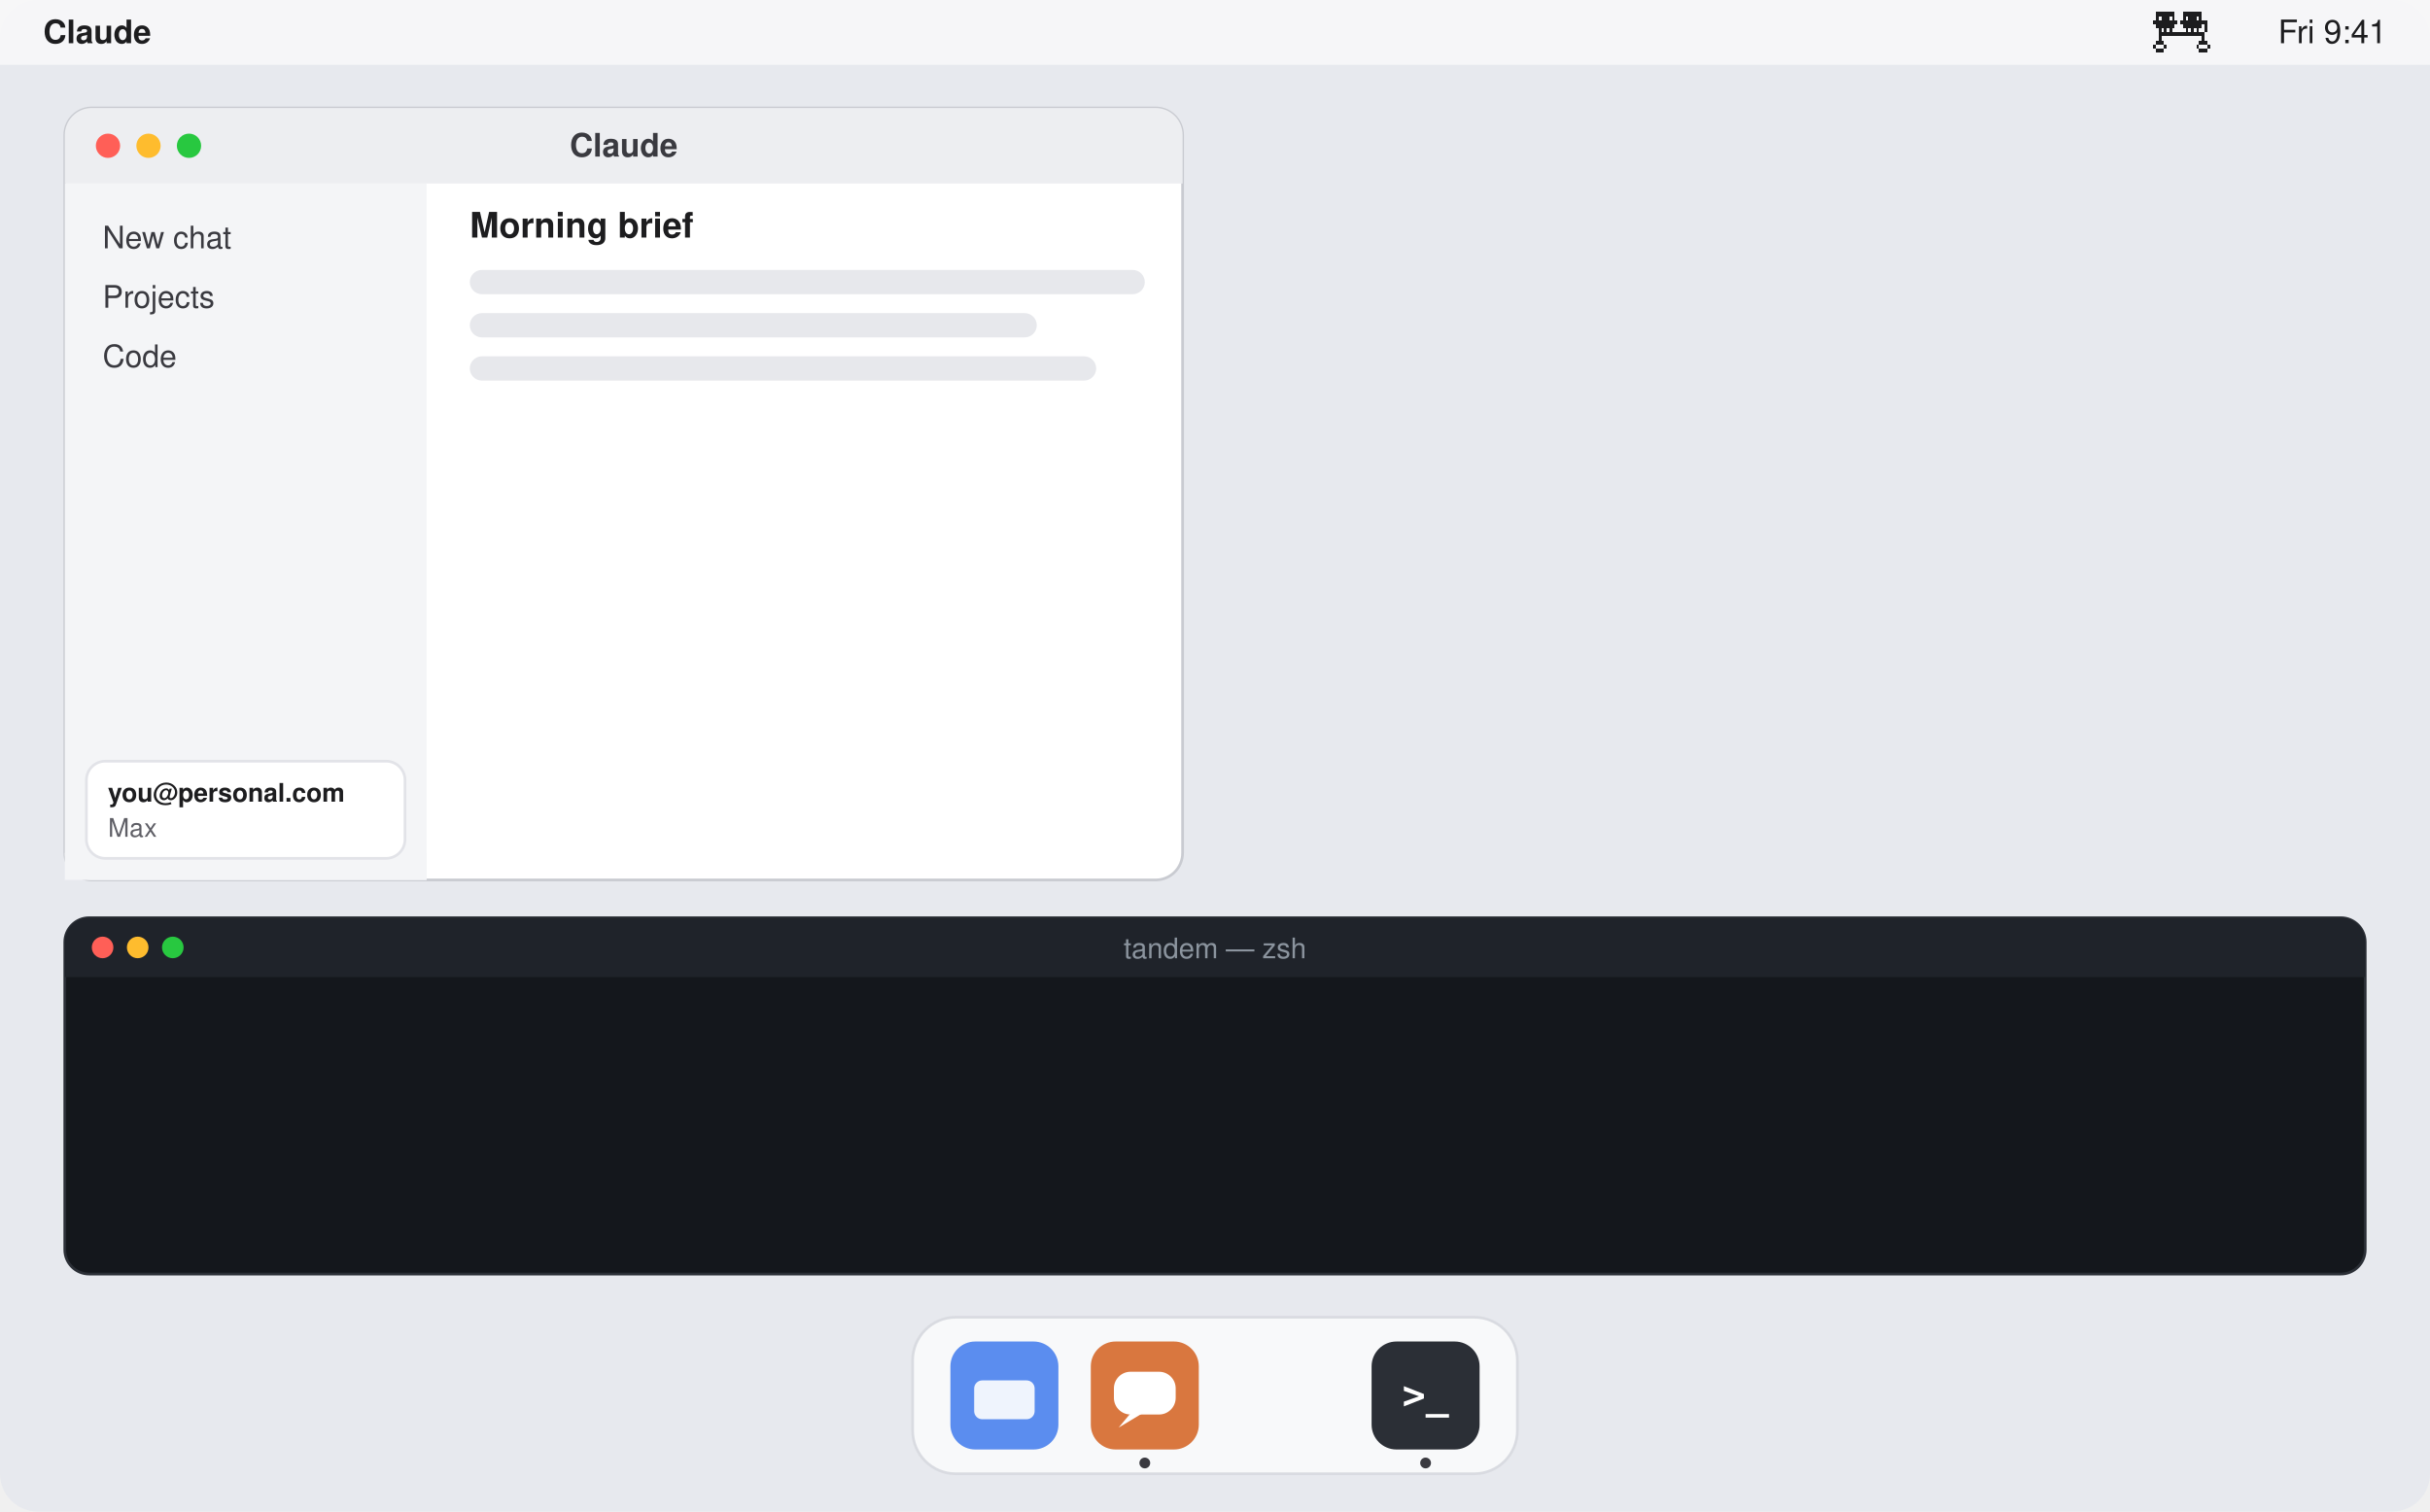
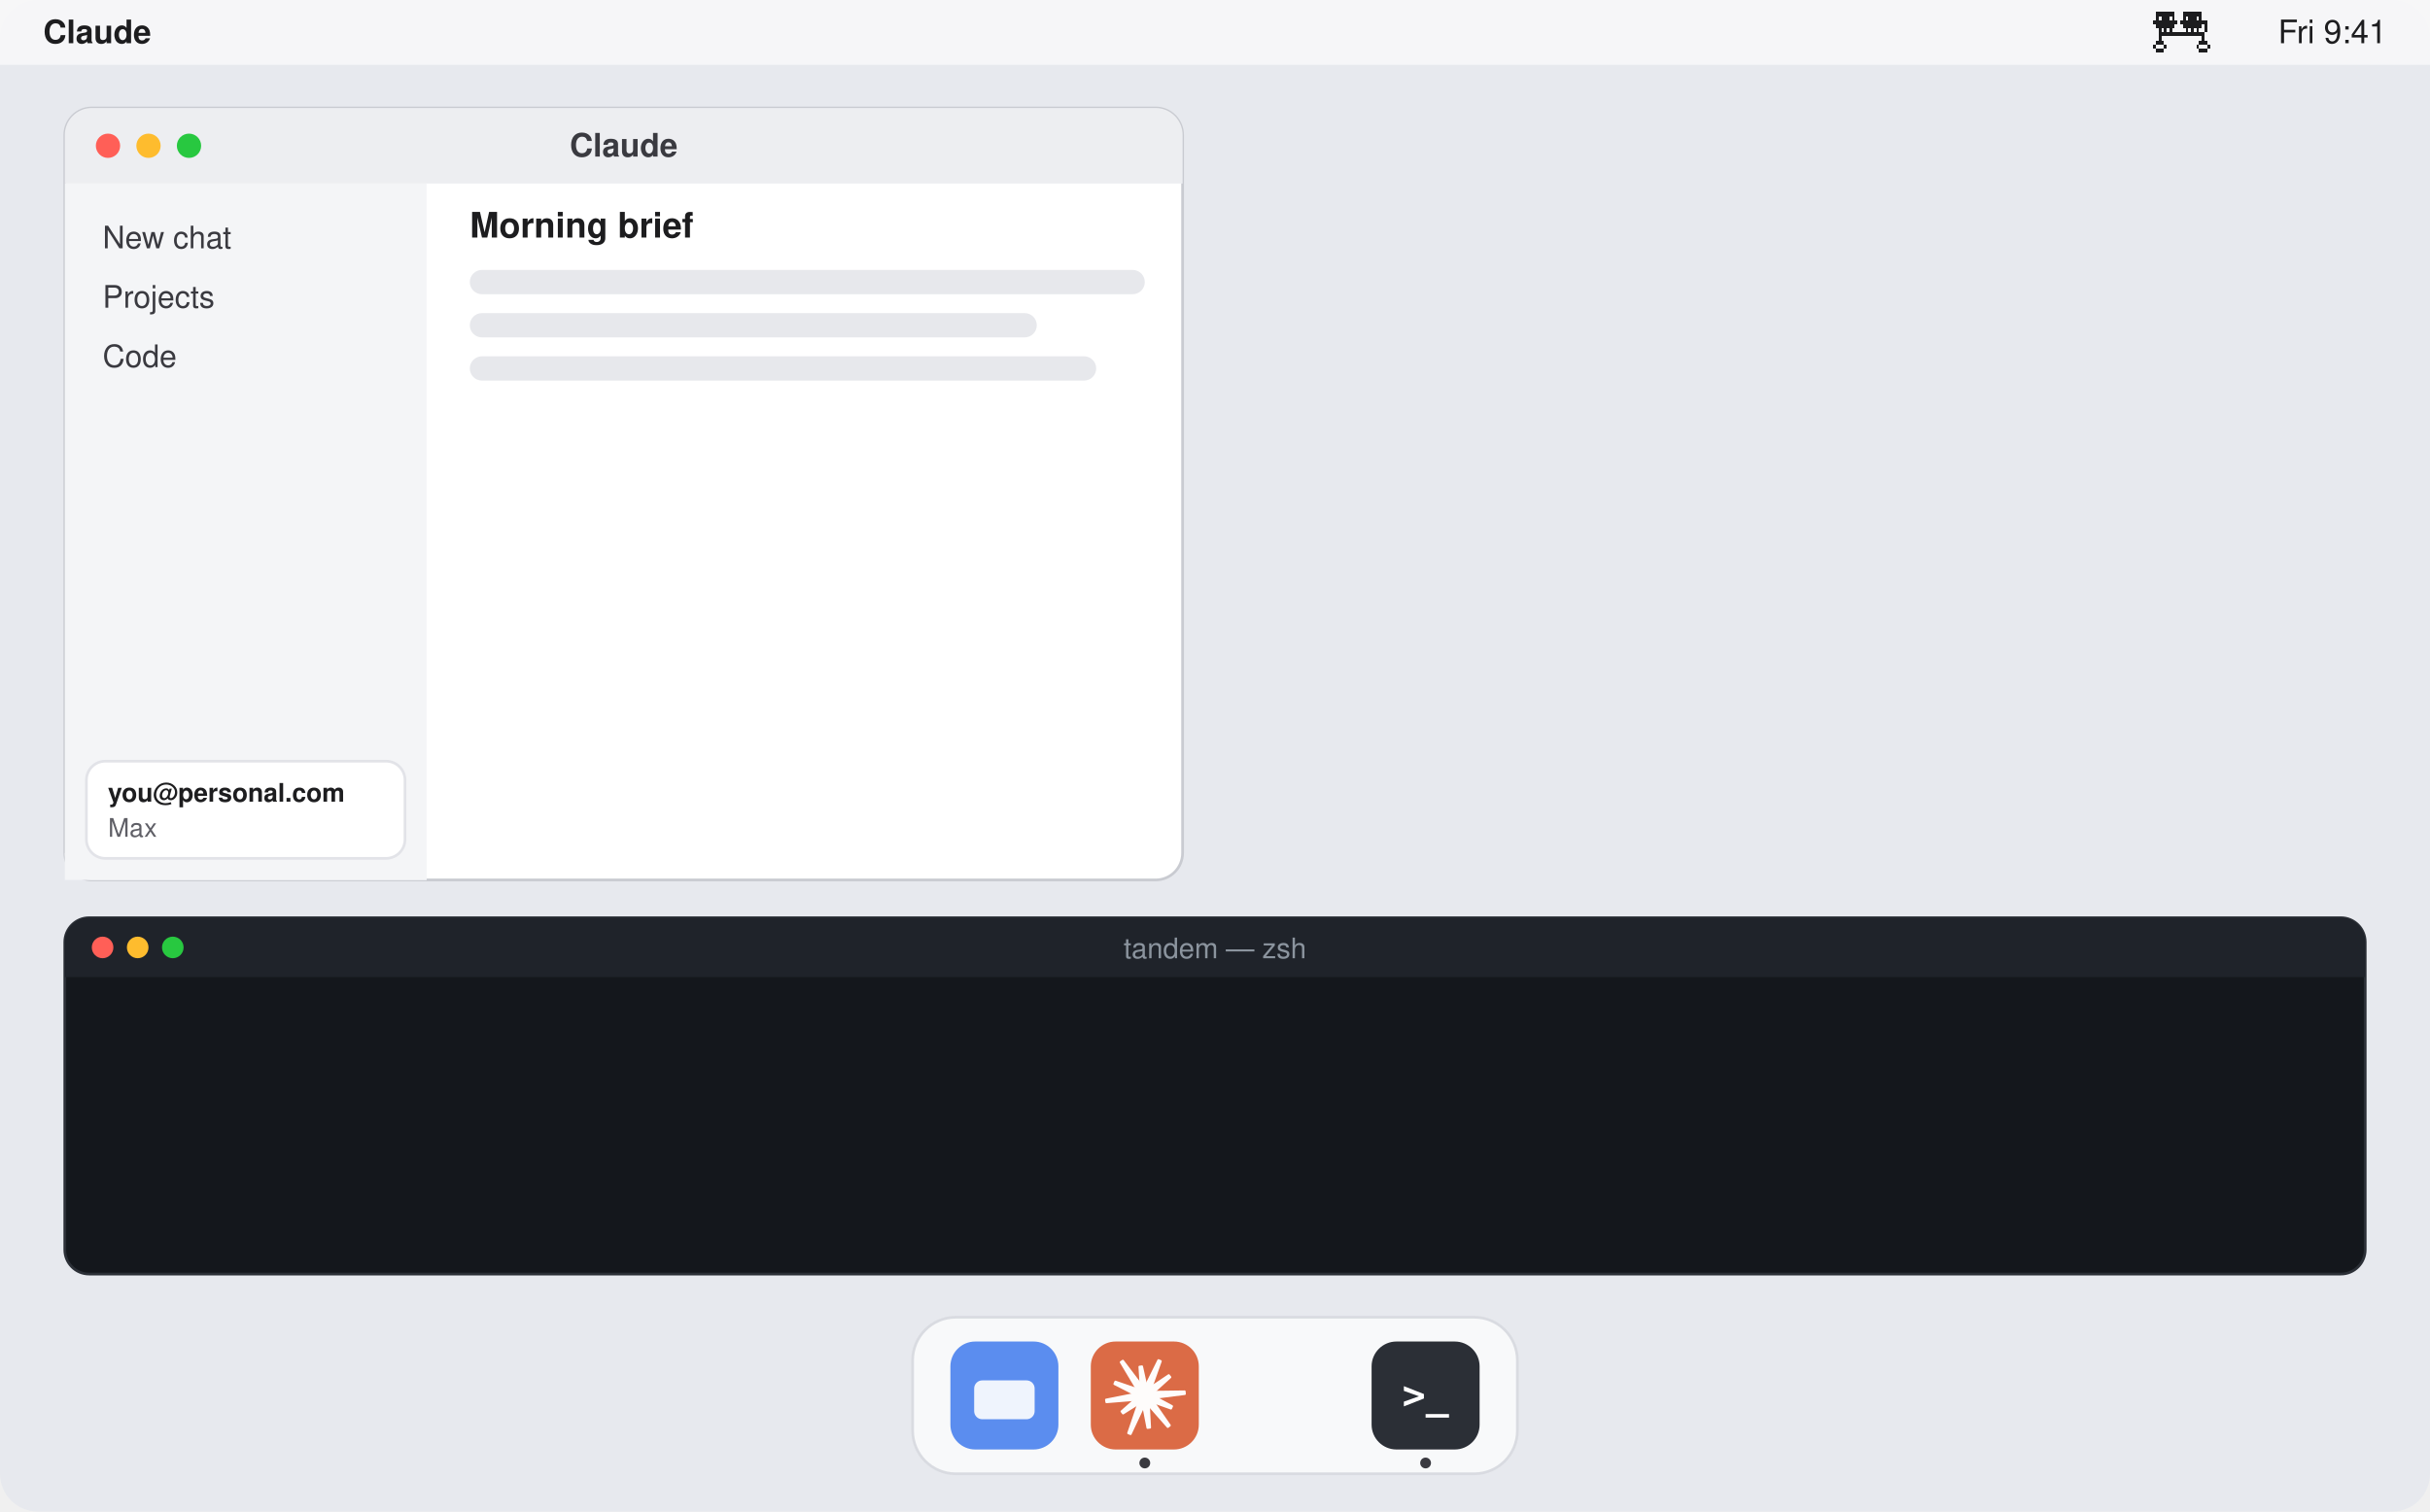
<svg xmlns="http://www.w3.org/2000/svg" viewBox="0 0 900 560" width="900" height="560" font-family="-apple-system,BlinkMacSystemFont,'Segoe UI',Helvetica,Arial,sans-serif">
  <style>
@keyframes v1{0%,3.53%{opacity:0}3.73%,50.59%{opacity:1}50.79%,100%{opacity:0}}
@keyframes k3{0%,4.71%{width:0}9.29%,100%{width:187.9px}}
@keyframes v4{0%,4.41%{opacity:0}4.61%,50.59%{opacity:1}50.79%,100%{opacity:0}}
@keyframes v5{0%,11.76%{opacity:0}11.96%,50.59%{opacity:1}50.79%,100%{opacity:0}}
@keyframes v6{0%,13.53%{opacity:0}13.73%,50.59%{opacity:1}50.79%,100%{opacity:0}}
@keyframes v7{0%,17.06%{opacity:0}17.26%,50.59%{opacity:1}50.79%,100%{opacity:0}}
@keyframes k9{0%,17.65%{width:0}22.41%,100%{width:195.1px}}
@keyframes v10{0%,17.35%{opacity:0}17.55%,50.59%{opacity:1}50.79%,100%{opacity:0}}
@keyframes v11{0%,24.12%{opacity:0}24.32%,50.59%{opacity:1}50.79%,100%{opacity:0}}
@keyframes v12{0%,51.18%{opacity:0}51.38%,100%{opacity:1}}
@keyframes k14{0%,51.76%{width:0}55.12%,100%{width:137.3px}}
@keyframes v15{0%,51.47%{opacity:0}51.67%,100%{opacity:1}}
@keyframes v16{0%,56.47%{opacity:0}56.67%,100%{opacity:1}}
@keyframes v17{0%,57.65%{opacity:0}57.85%,100%{opacity:1}}
@keyframes v18{0%,58.82%{opacity:0}59.02%,100%{opacity:1}}
@keyframes v19{0%,25.88%{opacity:0}26.08%,37.65%{opacity:1}37.85%,100%{opacity:0}}
@keyframes v20{0%,37.65%{opacity:0}37.85%,100%{opacity:1}}
@keyframes v21{0%,25.88%{opacity:0}26.08%,100%{opacity:1}}
@keyframes v22{0%,40.00%{opacity:0}40.20%,100%{opacity:1}}
</style>
  <rect width="900" height="560" rx="14" fill="#E7E9EE" />
  <rect width="900" height="24" fill="#F7F7F9" opacity="0.92" />
  <text x="16" y="16" font-size="12" font-weight="700" fill="#1D1D1F" text-anchor="start" font-family="-apple-system,BlinkMacSystemFont,'Segoe UI',Helvetica,Arial,sans-serif" xml:space="preserve">Claude</text>
  <text x="884" y="16" font-size="12" font-weight="400" fill="#1D1D1F" text-anchor="end" font-family="-apple-system,BlinkMacSystemFont,'Segoe UI',Helvetica,Arial,sans-serif" xml:space="preserve">Fri 9:41</text>
  <g fill="#1D1D1F" shape-rendering="crispEdges">
    <rect x="798.50" y="4.50" width="1.0" height="1.5" />
    <rect x="799.50" y="4.50" width="1.0" height="1.5" />
    <rect x="800.50" y="4.50" width="1.0" height="1.5" />
    <rect x="801.50" y="4.50" width="1.0" height="1.5" />
    <rect x="802.50" y="4.50" width="1.0" height="1.5" />
    <rect x="803.50" y="4.50" width="1.0" height="1.5" />
    <rect x="804.50" y="4.50" width="1.0" height="1.5" />
    <rect x="808.50" y="4.50" width="1.0" height="1.5" />
    <rect x="809.50" y="4.50" width="1.0" height="1.5" />
    <rect x="810.50" y="4.50" width="1.0" height="1.5" />
    <rect x="811.50" y="4.50" width="1.0" height="1.5" />
    <rect x="812.50" y="4.50" width="1.0" height="1.5" />
    <rect x="813.50" y="4.50" width="1.0" height="1.5" />
    <rect x="814.50" y="4.50" width="1.0" height="1.5" />
    <rect x="798.50" y="6.00" width="1.0" height="1.5" />
    <rect x="800.50" y="6.00" width="1.0" height="1.5" />
    <rect x="801.50" y="6.00" width="1.0" height="1.5" />
    <rect x="802.50" y="6.00" width="1.0" height="1.5" />
    <rect x="804.50" y="6.00" width="1.0" height="1.5" />
    <rect x="808.50" y="6.00" width="1.0" height="1.5" />
    <rect x="810.50" y="6.00" width="1.0" height="1.5" />
    <rect x="811.50" y="6.00" width="1.0" height="1.5" />
    <rect x="812.50" y="6.00" width="1.0" height="1.5" />
    <rect x="814.50" y="6.00" width="1.0" height="1.5" />
    <rect x="797.50" y="7.50" width="1.0" height="1.5" />
    <rect x="798.50" y="7.50" width="1.0" height="1.5" />
    <rect x="799.50" y="7.50" width="1.0" height="1.5" />
    <rect x="800.50" y="7.50" width="1.0" height="1.5" />
    <rect x="801.50" y="7.50" width="1.0" height="1.5" />
    <rect x="802.50" y="7.50" width="1.0" height="1.5" />
    <rect x="803.50" y="7.50" width="1.0" height="1.5" />
    <rect x="804.50" y="7.50" width="1.0" height="1.5" />
    <rect x="805.50" y="7.50" width="1.0" height="1.5" />
    <rect x="807.50" y="7.50" width="1.0" height="1.5" />
    <rect x="808.50" y="7.50" width="1.0" height="1.5" />
    <rect x="809.50" y="7.50" width="1.0" height="1.5" />
    <rect x="810.50" y="7.50" width="1.0" height="1.5" />
    <rect x="811.50" y="7.50" width="1.0" height="1.5" />
    <rect x="812.50" y="7.50" width="1.0" height="1.5" />
    <rect x="813.50" y="7.50" width="1.0" height="1.5" />
    <rect x="814.50" y="7.50" width="1.0" height="1.5" />
    <rect x="815.50" y="7.50" width="1.0" height="1.5" />
    <rect x="816.50" y="7.50" width="1.0" height="1.5" />
    <rect x="798.50" y="9.00" width="1.0" height="1.5" />
    <rect x="799.50" y="9.00" width="1.0" height="1.5" />
    <rect x="800.50" y="9.00" width="1.0" height="1.5" />
    <rect x="801.50" y="9.00" width="1.0" height="1.5" />
    <rect x="802.50" y="9.00" width="1.0" height="1.5" />
    <rect x="803.50" y="9.00" width="1.0" height="1.5" />
    <rect x="804.50" y="9.00" width="1.0" height="1.5" />
    <rect x="808.50" y="9.00" width="1.0" height="1.5" />
    <rect x="809.50" y="9.00" width="1.0" height="1.5" />
    <rect x="810.50" y="9.00" width="1.0" height="1.5" />
    <rect x="811.50" y="9.00" width="1.0" height="1.5" />
    <rect x="812.50" y="9.00" width="1.0" height="1.5" />
    <rect x="813.50" y="9.00" width="1.0" height="1.5" />
    <rect x="814.50" y="9.00" width="1.0" height="1.5" />
    <rect x="816.50" y="9.00" width="1.0" height="1.5" />
    <rect x="799.50" y="10.50" width="1.0" height="1.5" />
    <rect x="801.50" y="10.50" width="1.0" height="1.5" />
    <rect x="803.50" y="10.50" width="1.0" height="1.5" />
    <rect x="809.50" y="10.50" width="1.0" height="1.5" />
    <rect x="811.50" y="10.50" width="1.0" height="1.5" />
    <rect x="813.50" y="10.50" width="1.0" height="1.5" />
    <rect x="816.50" y="10.50" width="1.0" height="1.5" />
    <rect x="799.50" y="12.00" width="1.0" height="1.5" />
    <rect x="800.50" y="12.00" width="1.0" height="1.5" />
    <rect x="801.50" y="12.00" width="1.0" height="1.5" />
    <rect x="802.50" y="12.00" width="1.0" height="1.5" />
    <rect x="803.50" y="12.00" width="1.0" height="1.5" />
    <rect x="804.50" y="12.00" width="1.0" height="1.5" />
    <rect x="805.50" y="12.00" width="1.0" height="1.5" />
    <rect x="806.50" y="12.00" width="1.0" height="1.5" />
    <rect x="807.50" y="12.00" width="1.0" height="1.5" />
    <rect x="808.50" y="12.00" width="1.0" height="1.5" />
    <rect x="809.50" y="12.00" width="1.0" height="1.5" />
    <rect x="810.50" y="12.00" width="1.0" height="1.5" />
    <rect x="811.50" y="12.00" width="1.0" height="1.5" />
    <rect x="812.50" y="12.00" width="1.0" height="1.5" />
    <rect x="813.50" y="12.00" width="1.0" height="1.5" />
    <rect x="814.50" y="12.00" width="1.0" height="1.5" />
    <rect x="815.50" y="12.00" width="1.0" height="1.5" />
    <rect x="799.50" y="13.50" width="1.0" height="1.5" />
    <rect x="815.50" y="13.50" width="1.0" height="1.5" />
    <rect x="798.50" y="15.00" width="1.0" height="1.5" />
    <rect x="799.50" y="15.00" width="1.0" height="1.5" />
    <rect x="800.50" y="15.00" width="1.0" height="1.5" />
    <rect x="814.50" y="15.00" width="1.0" height="1.5" />
    <rect x="815.50" y="15.00" width="1.0" height="1.5" />
    <rect x="816.50" y="15.00" width="1.0" height="1.5" />
    <rect x="797.50" y="16.50" width="1.0" height="1.5" />
    <rect x="801.50" y="16.50" width="1.0" height="1.5" />
    <rect x="813.50" y="16.50" width="1.0" height="1.5" />
    <rect x="817.50" y="16.50" width="1.0" height="1.5" />
    <rect x="798.50" y="18.00" width="1.0" height="1.5" />
    <rect x="799.50" y="18.00" width="1.0" height="1.5" />
    <rect x="800.50" y="18.00" width="1.0" height="1.5" />
    <rect x="814.50" y="18.00" width="1.0" height="1.5" />
    <rect x="815.50" y="18.00" width="1.0" height="1.5" />
    <rect x="816.50" y="18.00" width="1.0" height="1.5" />
  </g>
  <rect x="24" y="40" width="414" height="286" rx="10" fill="#FFFFFF" stroke="#C9CBD1" />
  <path d="M24 50a10 10 0 0 1 10-10h394a10 10 0 0 1 10 10v18H24Z" fill="#EDEEF1" />
  <circle cx="40" cy="54" r="4.5" fill="#FF5F57" />
  <circle cx="55" cy="54" r="4.5" fill="#FEBC2E" />
  <circle cx="70" cy="54" r="4.5" fill="#28C840" />
  <text x="231.0" y="58" font-size="12" font-weight="600" fill="#3A3A40" text-anchor="middle" font-family="-apple-system,BlinkMacSystemFont,'Segoe UI',Helvetica,Arial,sans-serif" xml:space="preserve">Claude</text>
  <rect x="24" y="68" width="134" height="258" fill="#F4F5F7" />
  <path d="M24 316a10 10 0 0 0 10 10h124v-10Z" fill="#F4F5F7" />
  <text x="38" y="92" font-size="11.5" font-weight="400" fill="#3A3A40" text-anchor="start" font-family="-apple-system,BlinkMacSystemFont,'Segoe UI',Helvetica,Arial,sans-serif" xml:space="preserve">New chat</text>
  <text x="38" y="114" font-size="11.5" font-weight="400" fill="#3A3A40" text-anchor="start" font-family="-apple-system,BlinkMacSystemFont,'Segoe UI',Helvetica,Arial,sans-serif" xml:space="preserve">Projects</text>
  <text x="38" y="136" font-size="11.5" font-weight="400" fill="#3A3A40" text-anchor="start" font-family="-apple-system,BlinkMacSystemFont,'Segoe UI',Helvetica,Arial,sans-serif" xml:space="preserve">Code</text>
  <rect x="32" y="282" width="118" height="36" rx="7" fill="#FFFFFF" stroke="#E2E3E8" />
  <text x="40" y="297" font-size="9.5" font-weight="600" fill="#1D1D1F" text-anchor="start" font-family="-apple-system,BlinkMacSystemFont,'Segoe UI',Helvetica,Arial,sans-serif" xml:space="preserve">you@personal.com</text>
  <text x="40" y="310" font-size="9.5" font-weight="400" fill="#5F5F66" text-anchor="start" font-family="-apple-system,BlinkMacSystemFont,'Segoe UI',Helvetica,Arial,sans-serif" xml:space="preserve">Max</text>
  <text x="174" y="88" font-size="13" font-weight="700" fill="#1D1D1F" text-anchor="start" font-family="-apple-system,BlinkMacSystemFont,'Segoe UI',Helvetica,Arial,sans-serif" xml:space="preserve">Morning brief</text>
  <rect x="174" y="100" width="250" height="9" rx="4.5" fill="#E7E8EC" />
  <rect x="174" y="116" width="210" height="9" rx="4.5" fill="#E7E8EC" />
  <rect x="174" y="132" width="232" height="9" rx="4.5" fill="#E7E8EC" />
  <rect x="24" y="340" width="852" height="132" rx="9" fill="#14171C" stroke="#2B2F36" />
  <path d="M24 349a9 9 0 0 1 9-9h834a9 9 0 0 1 9 9v13H24Z" fill="#1F232A" />
  <circle cx="38" cy="351" r="4" fill="#FF5F57" />
  <circle cx="51" cy="351" r="4" fill="#FEBC2E" />
  <circle cx="64" cy="351" r="4" fill="#28C840" />
  <text x="450.0" y="355" font-size="10.5" font-weight="400" fill="#8B949E" text-anchor="middle" font-family="-apple-system,BlinkMacSystemFont,'Segoe UI',Helvetica,Arial,sans-serif" xml:space="preserve">tandem — zsh</text>
  <g style="opacity:0;animation:v1 17.0s linear infinite">
    <text x="40" y="372" font-size="12" font-weight="400" fill="#57AB5A" text-anchor="start" font-family="ui-monospace,SFMono-Regular,Menlo,Monaco,Consolas,monospace" xml:space="preserve">$</text>
  </g>
  <g style="opacity:0;animation:v4 17.0s linear infinite">
    <clipPath id="c2">
      <rect x="54" y="358" height="18" width="0" style="animation:k3 17.0s steps(26,end) infinite" />
    </clipPath>
    <text x="54" y="372" font-family="ui-monospace,SFMono-Regular,Menlo,Monaco,Consolas,monospace" font-size="12" fill="#E6EDF3" xml:space="preserve" clip-path="url(#c2)">tandem profile create work</text>
  </g>
  <g style="opacity:0;animation:v5 17.0s linear infinite">
    <text x="40" y="389" font-size="12" font-weight="400" fill="#8B949E" text-anchor="start" font-family="ui-monospace,SFMono-Regular,Menlo,Monaco,Consolas,monospace" xml:space="preserve">  ✓ config: ~/.claude-work   ✓ desktop data: …/Claude-work</text>
  </g>
  <g style="opacity:0;animation:v6 17.0s linear infinite">
    <text x="40" y="406" font-size="12" font-weight="400" fill="#8B949E" text-anchor="start" font-family="ui-monospace,SFMono-Regular,Menlo,Monaco,Consolas,monospace" xml:space="preserve">  ✓ shared skills, settings.json, CLAUDE.md, plugins, agents, commands</text>
  </g>
  <g style="opacity:0;animation:v7 17.0s linear infinite">
    <text x="40" y="423" font-size="12" font-weight="400" fill="#57AB5A" text-anchor="start" font-family="ui-monospace,SFMono-Regular,Menlo,Monaco,Consolas,monospace" xml:space="preserve">$</text>
  </g>
  <g style="opacity:0;animation:v10 17.0s linear infinite">
    <clipPath id="c8">
      <rect x="54" y="409" height="18" width="0" style="animation:k9 17.0s steps(27,end) infinite" />
    </clipPath>
    <text x="54" y="423" font-family="ui-monospace,SFMono-Regular,Menlo,Monaco,Consolas,monospace" font-size="12" fill="#E6EDF3" xml:space="preserve" clip-path="url(#c8)">tandem profile desktop work</text>
  </g>
  <g style="opacity:0;animation:v11 17.0s linear infinite">
    <text x="40" y="440" font-size="12" font-weight="400" fill="#57AB5A" text-anchor="start" font-family="ui-monospace,SFMono-Regular,Menlo,Monaco,Consolas,monospace" xml:space="preserve">  ✓ opened Claude as 'work'</text>
  </g>
  <g style="opacity:0;animation:v12 17.0s linear infinite">
    <text x="40" y="372" font-size="12" font-weight="400" fill="#57AB5A" text-anchor="start" font-family="ui-monospace,SFMono-Regular,Menlo,Monaco,Consolas,monospace" xml:space="preserve">$</text>
  </g>
  <g style="opacity:0;animation:v15 17.0s linear infinite">
    <clipPath id="c13">
      <rect x="54" y="358" height="18" width="0" style="animation:k14 17.0s steps(19,end) infinite" />
    </clipPath>
    <text x="54" y="372" font-family="ui-monospace,SFMono-Regular,Menlo,Monaco,Consolas,monospace" font-size="12" fill="#E6EDF3" xml:space="preserve" clip-path="url(#c13)">tandem profile list</text>
  </g>
  <g style="opacity:0;animation:v16 17.0s linear infinite">
    <text x="40" y="389" font-size="12" font-weight="400" fill="#8B949E" text-anchor="start" font-family="ui-monospace,SFMono-Regular,Menlo,Monaco,Consolas,monospace" xml:space="preserve">PROFILE    CODE (terminal)              DESKTOP             OPEN</text>
  </g>
  <g style="opacity:0;animation:v17 17.0s linear infinite">
    <text x="40" y="406" font-size="12" font-weight="400" fill="#E6EDF3" text-anchor="start" font-family="ui-monospace,SFMono-Regular,Menlo,Monaco,Consolas,monospace" xml:space="preserve">default    you@personal.com (max)       account c9390ef8    yes</text>
  </g>
  <g style="opacity:0;animation:v18 17.0s linear infinite">
    <text x="40" y="423" font-size="12" font-weight="400" fill="#E6EDF3" text-anchor="start" font-family="ui-monospace,SFMono-Regular,Menlo,Monaco,Consolas,monospace" xml:space="preserve">work       you@company.com (team)       account d37cdc9d    yes</text>
  </g>
  <g style="opacity:0;animation:v19 17.0s linear infinite">
    <rect x="462" y="40" width="414" height="286" rx="10" fill="#FFFFFF" stroke="#C9CBD1" />
    <text x="669" y="160" font-size="15" font-weight="700" fill="#1D1D1F" text-anchor="middle" font-family="-apple-system,BlinkMacSystemFont,'Segoe UI',Helvetica,Arial,sans-serif" xml:space="preserve">Sign in to Claude</text>
    <rect x="579" y="178" width="180" height="32" rx="8" fill="#1D1D1F" />
    <text x="669" y="199" font-size="12" font-weight="600" fill="#FFFFFF" text-anchor="middle" font-family="-apple-system,BlinkMacSystemFont,'Segoe UI',Helvetica,Arial,sans-serif" xml:space="preserve">Continue with email</text>
    <text x="669" y="232" font-size="10.5" font-weight="400" fill="#5F5F66" text-anchor="middle" font-family="-apple-system,BlinkMacSystemFont,'Segoe UI',Helvetica,Arial,sans-serif" xml:space="preserve">use a private browser window</text>
  </g>
  <g style="opacity:0;animation:v20 17.0s linear infinite">
    <rect x="462" y="40" width="414" height="286" rx="10" fill="#FFFFFF" stroke="#C9CBD1" />
    <path d="M462 50a10 10 0 0 1 10-10h394a10 10 0 0 1 10 10v18H462Z" fill="#EDEEF1" />
    <circle cx="478" cy="54" r="4.5" fill="#FF5F57" />
    <circle cx="493" cy="54" r="4.5" fill="#FEBC2E" />
    <circle cx="508" cy="54" r="4.5" fill="#28C840" />
    <text x="669.0" y="58" font-size="12" font-weight="600" fill="#3A3A40" text-anchor="middle" font-family="-apple-system,BlinkMacSystemFont,'Segoe UI',Helvetica,Arial,sans-serif" xml:space="preserve">Claude</text>
    <rect x="462" y="68" width="134" height="258" fill="#F4F5F7" />
    <path d="M462 316a10 10 0 0 0 10 10h124v-10Z" fill="#F4F5F7" />
    <text x="476" y="92" font-size="11.5" font-weight="400" fill="#3A3A40" text-anchor="start" font-family="-apple-system,BlinkMacSystemFont,'Segoe UI',Helvetica,Arial,sans-serif" xml:space="preserve">New chat</text>
    <text x="476" y="114" font-size="11.5" font-weight="400" fill="#3A3A40" text-anchor="start" font-family="-apple-system,BlinkMacSystemFont,'Segoe UI',Helvetica,Arial,sans-serif" xml:space="preserve">Projects</text>
    <text x="476" y="136" font-size="11.5" font-weight="400" fill="#3A3A40" text-anchor="start" font-family="-apple-system,BlinkMacSystemFont,'Segoe UI',Helvetica,Arial,sans-serif" xml:space="preserve">Code</text>
    <rect x="470" y="282" width="118" height="36" rx="7" fill="#FFFFFF" stroke="#E2E3E8" />
    <circle cx="484" cy="300" r="9.5" fill="#FFFFFF" />
    <circle cx="484" cy="300" r="8" fill="#18A8B4" />
    <text x="484" y="303.04" font-size="8.8" font-weight="700" fill="#FFFFFF" text-anchor="middle" font-family="-apple-system,BlinkMacSystemFont,'Segoe UI',Helvetica,Arial,sans-serif" xml:space="preserve">W</text>
    <text x="498" y="297" font-size="8.4" font-weight="600" fill="#1D1D1F" text-anchor="start" font-family="-apple-system,BlinkMacSystemFont,'Segoe UI',Helvetica,Arial,sans-serif" xml:space="preserve">you@company.com</text>
    <text x="498" y="310" font-size="8.4" font-weight="400" fill="#5F5F66" text-anchor="start" font-family="-apple-system,BlinkMacSystemFont,'Segoe UI',Helvetica,Arial,sans-serif" xml:space="preserve">Team</text>
    <text x="612" y="88" font-size="13" font-weight="700" fill="#1D1D1F" text-anchor="start" font-family="-apple-system,BlinkMacSystemFont,'Segoe UI',Helvetica,Arial,sans-serif" xml:space="preserve">Q4 launch plan</text>
    <rect x="612" y="100" width="236" height="9" rx="4.5" fill="#E7E8EC" />
    <rect x="612" y="116" width="196" height="9" rx="4.5" fill="#E7E8EC" />
  </g>
  <rect x="338.0" y="488" width="224" height="58" rx="16" fill="#FFFFFF" opacity="0.72" stroke="#D4D6DC" />
  <rect x="352.0" y="497.0" width="40" height="40" rx="9.2" fill="#5B8DEF" />
  <rect x="360.8" y="511.4" width="22.4" height="14.4" rx="3" fill="#FFFFFF" opacity="0.9" />
-   <rect x="404.0" y="497.0" width="40" height="40" rx="9.2" fill="#D9773F" />
-   <rect x="412.56" y="508.2" width="22.88" height="15.84" rx="6.16" fill="#FFFFFF" />
-   <path d="M418.72 523.6 l-4.4 5.28 l8.8 -5.28Z" fill="#FFFFFF" />
+   <rect x="404.0" y="497.0" width="40" height="40" rx="9.2" fill="#DB6B46" />
+   <g fill="#FEFCFB">
+     <path d="M424.09 518.28L438.80 516.41L438.73 515.52L423.91 515.72Z" stroke="#FEFCFB" stroke-width="0.80" stroke-linejoin="round" />
+     <path d="M423.48 518.17L433.68 521.80L434.05 520.98L424.52 515.83Z" stroke="#FEFCFB" stroke-width="0.80" stroke-linejoin="round" />
+     <path d="M422.99 517.79L432.51 528.62L433.22 528.07L425.01 516.21Z" stroke="#FEFCFB" stroke-width="0.80" stroke-linejoin="round" />
+     <path d="M422.73 517.16L425.02 528.97L425.91 528.86L425.27 516.84Z" stroke="#FEFCFB" stroke-width="0.80" stroke-linejoin="round" />
+     <path d="M422.81 516.52L417.89 530.93L418.72 531.26L425.19 517.48Z" stroke="#FEFCFB" stroke-width="0.80" stroke-linejoin="round" />
+     <path d="M423.23 515.98L415.42 522.90L415.96 523.62L424.77 518.02Z" stroke="#FEFCFB" stroke-width="0.80" stroke-linejoin="round" />
+     <path d="M423.82 515.73L409.68 518.56L409.80 519.45L424.18 518.27Z" stroke="#FEFCFB" stroke-width="0.80" stroke-linejoin="round" />
+     <path d="M424.50 515.82L413.13 511.90L412.78 512.72L423.50 518.18Z" stroke="#FEFCFB" stroke-width="0.80" stroke-linejoin="round" />
+     <path d="M425.06 516.28L415.87 504.15L415.13 504.65L422.94 517.72Z" stroke="#FEFCFB" stroke-width="0.80" stroke-linejoin="round" />
+     <path d="M425.27 516.82L422.94 506.24L422.05 506.37L422.73 517.18Z" stroke="#FEFCFB" stroke-width="0.80" stroke-linejoin="round" />
+     <path d="M425.18 517.50L429.88 504.29L429.06 503.94L422.82 516.50Z" stroke="#FEFCFB" stroke-width="0.80" stroke-linejoin="round" />
+     <path d="M424.79 518.01L433.42 510.21L432.87 509.51L423.21 515.99Z" stroke="#FEFCFB" stroke-width="0.80" stroke-linejoin="round" />
+     <circle cx="424.0" cy="517.0" r="2.40" />
+   </g>
  <circle cx="424.0" cy="542.0" r="2" fill="#3A3A40" />
  <rect x="508.0" y="497.0" width="40" height="40" rx="9.2" fill="#2B2F36" />
  <text x="528.0" y="521.8" font-size="14.4" font-weight="700" fill="#FFFFFF" text-anchor="middle" font-family="ui-monospace,SFMono-Regular,Menlo,Monaco,Consolas,monospace" xml:space="preserve">&gt;_</text>
  <circle cx="528.0" cy="542.0" r="2" fill="#3A3A40" />
  <g style="opacity:0;animation:v21 17.0s linear infinite">
-     <rect x="456.0" y="497.0" width="40" height="40" rx="9.2" fill="#D9773F" />
-     <rect x="464.56" y="508.2" width="22.88" height="15.84" rx="6.16" fill="#FFFFFF" />
-     <path d="M470.72 523.6 l-4.4 5.28 l8.8 -5.28Z" fill="#FFFFFF" />
+     <rect x="456.0" y="497.0" width="40" height="40" rx="9.2" fill="#DB6B46" />
+     <g fill="#FEFCFB">
+       <path d="M476.09 518.28L490.80 516.41L490.73 515.52L475.91 515.72Z" stroke="#FEFCFB" stroke-width="0.80" stroke-linejoin="round" />
+       <path d="M475.48 518.17L485.68 521.80L486.05 520.98L476.52 515.83Z" stroke="#FEFCFB" stroke-width="0.80" stroke-linejoin="round" />
+       <path d="M474.99 517.79L484.51 528.62L485.22 528.07L477.01 516.21Z" stroke="#FEFCFB" stroke-width="0.80" stroke-linejoin="round" />
+       <path d="M474.73 517.16L477.02 528.97L477.91 528.86L477.27 516.84Z" stroke="#FEFCFB" stroke-width="0.80" stroke-linejoin="round" />
+       <path d="M474.81 516.52L469.89 530.93L470.72 531.26L477.19 517.48Z" stroke="#FEFCFB" stroke-width="0.80" stroke-linejoin="round" />
+       <path d="M475.23 515.98L467.42 522.90L467.96 523.62L476.77 518.02Z" stroke="#FEFCFB" stroke-width="0.80" stroke-linejoin="round" />
+       <path d="M475.82 515.73L461.68 518.56L461.80 519.45L476.18 518.27Z" stroke="#FEFCFB" stroke-width="0.80" stroke-linejoin="round" />
+       <path d="M476.50 515.82L465.13 511.90L464.78 512.72L475.50 518.18Z" stroke="#FEFCFB" stroke-width="0.80" stroke-linejoin="round" />
+       <path d="M477.06 516.28L467.87 504.15L467.13 504.65L474.94 517.72Z" stroke="#FEFCFB" stroke-width="0.80" stroke-linejoin="round" />
+       <path d="M477.27 516.82L474.94 506.24L474.05 506.37L474.73 517.18Z" stroke="#FEFCFB" stroke-width="0.80" stroke-linejoin="round" />
+       <path d="M477.18 517.50L481.88 504.29L481.06 503.94L474.82 516.50Z" stroke="#FEFCFB" stroke-width="0.80" stroke-linejoin="round" />
+       <path d="M476.79 518.01L485.42 510.21L484.87 509.51L475.21 515.99Z" stroke="#FEFCFB" stroke-width="0.80" stroke-linejoin="round" />
+       <circle cx="476.0" cy="517.0" r="2.40" />
+     </g>
    <circle cx="476.0" cy="542.0" r="2" fill="#3A3A40" />
  </g>
  <g style="opacity:0;animation:v22 17.0s linear infinite">
    <circle cx="489.0" cy="530.0" r="9.5" fill="#FFFFFF" />
    <circle cx="489.0" cy="530.0" r="8" fill="#18A8B4" />
    <text x="489.0" y="533.04" font-size="8.8" font-weight="700" fill="#FFFFFF" text-anchor="middle" font-family="-apple-system,BlinkMacSystemFont,'Segoe UI',Helvetica,Arial,sans-serif" xml:space="preserve">W</text>
  </g>
</svg>
